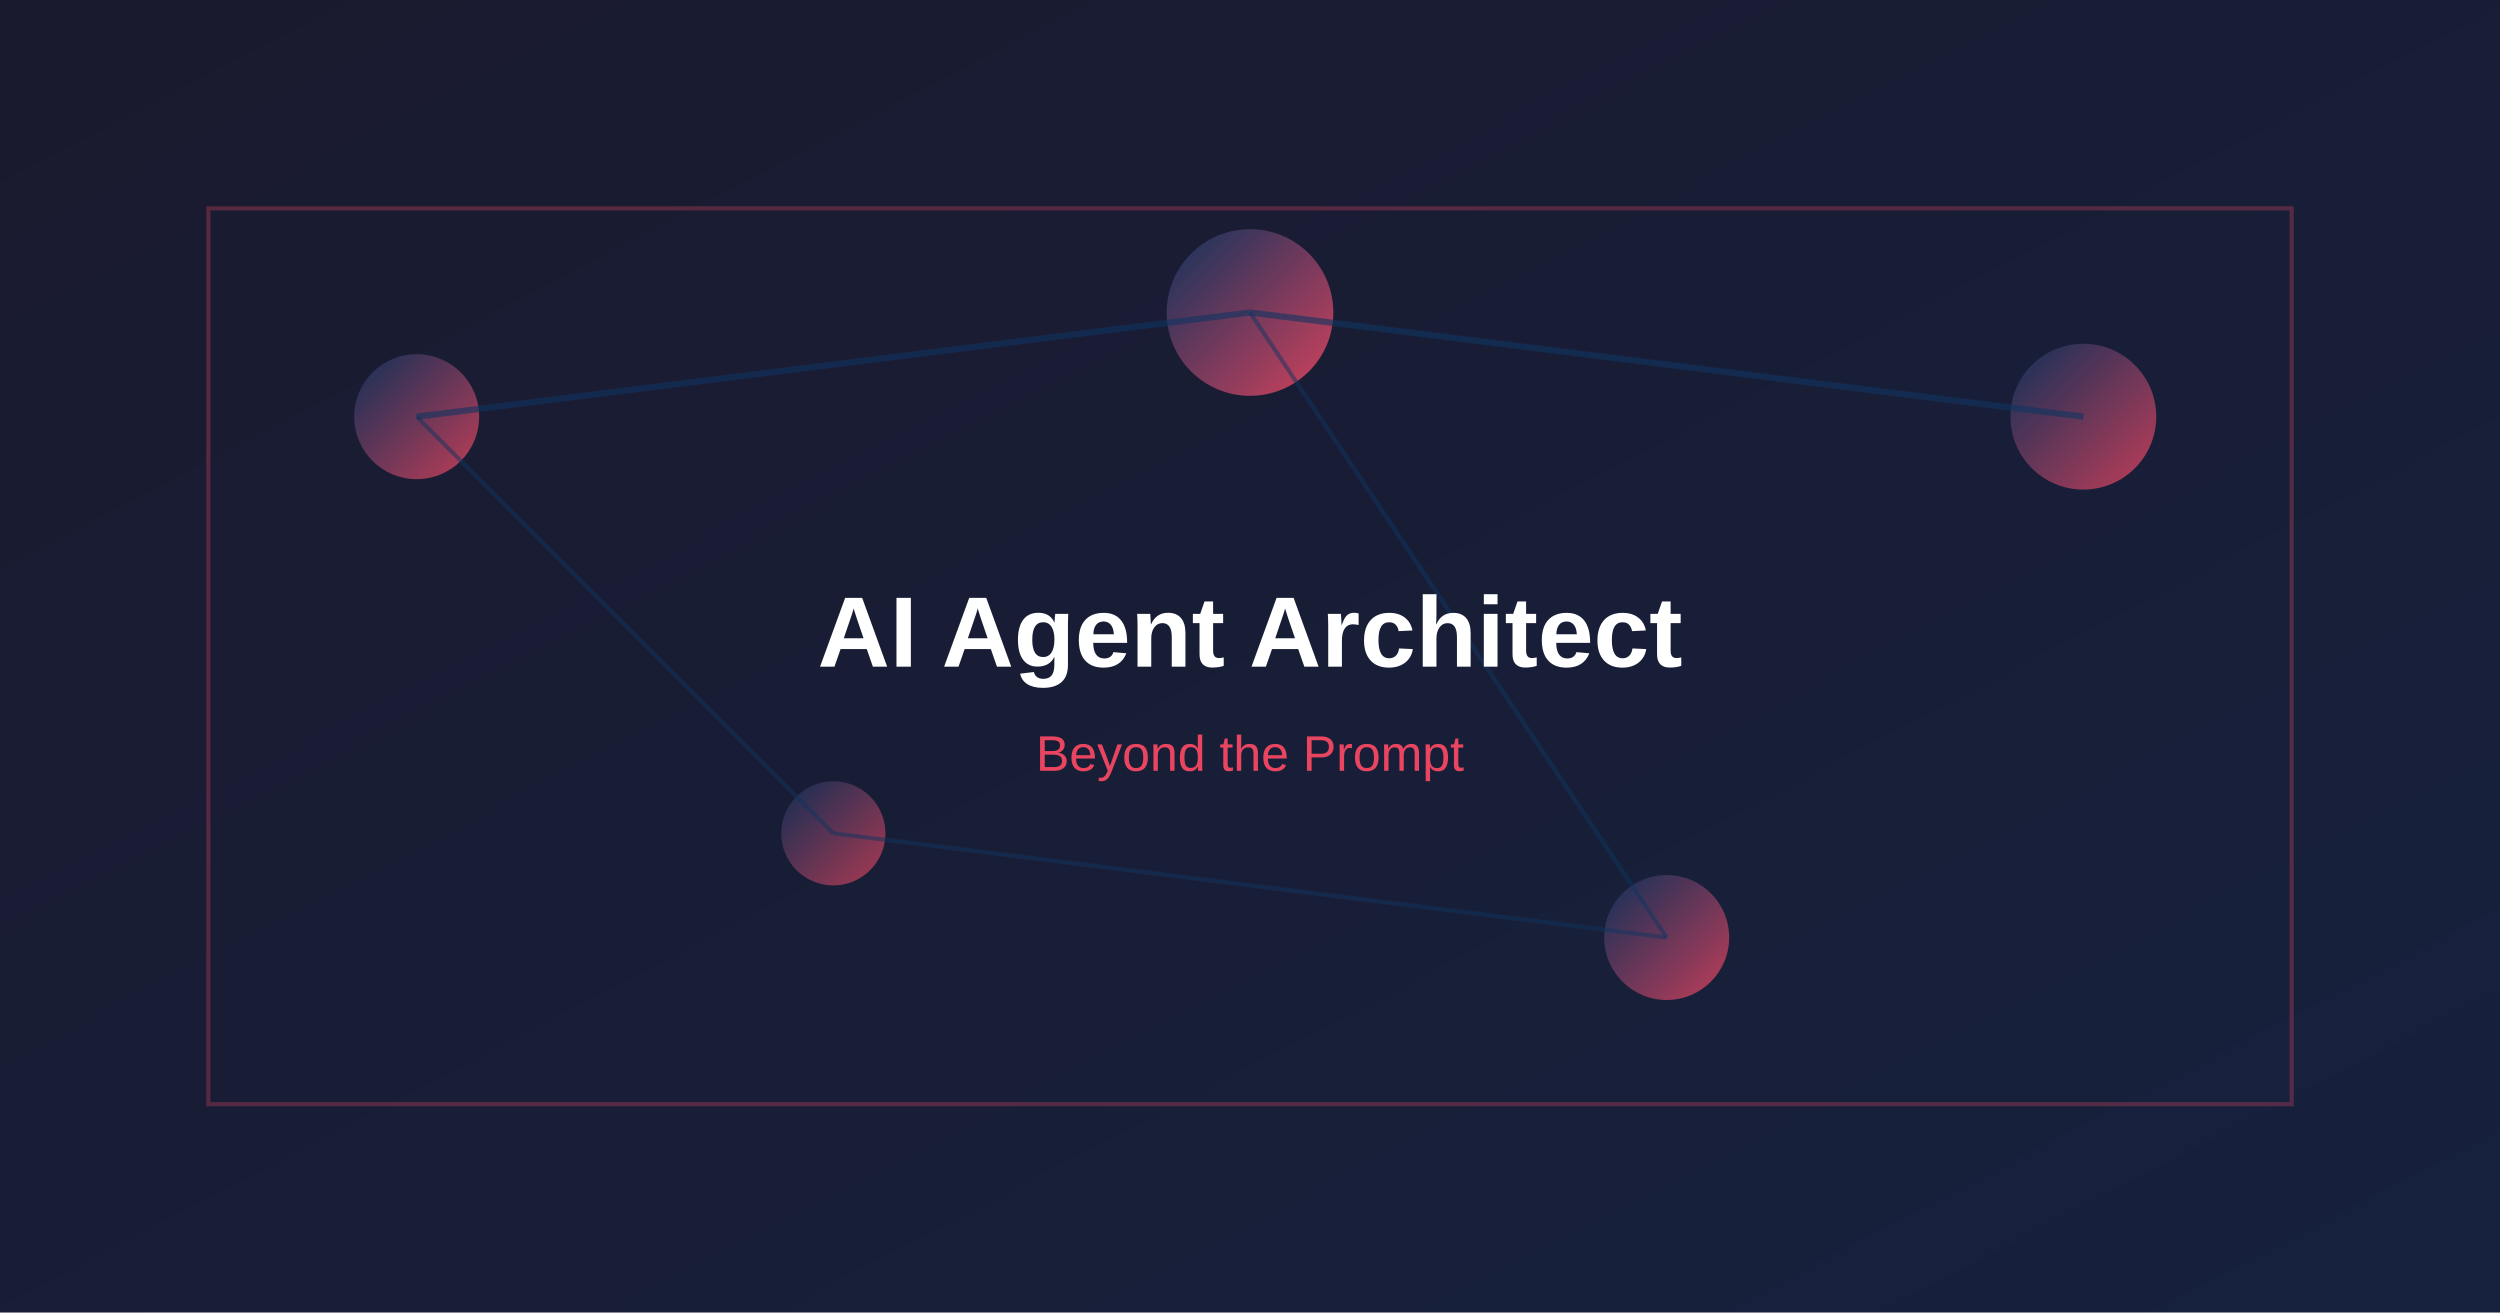
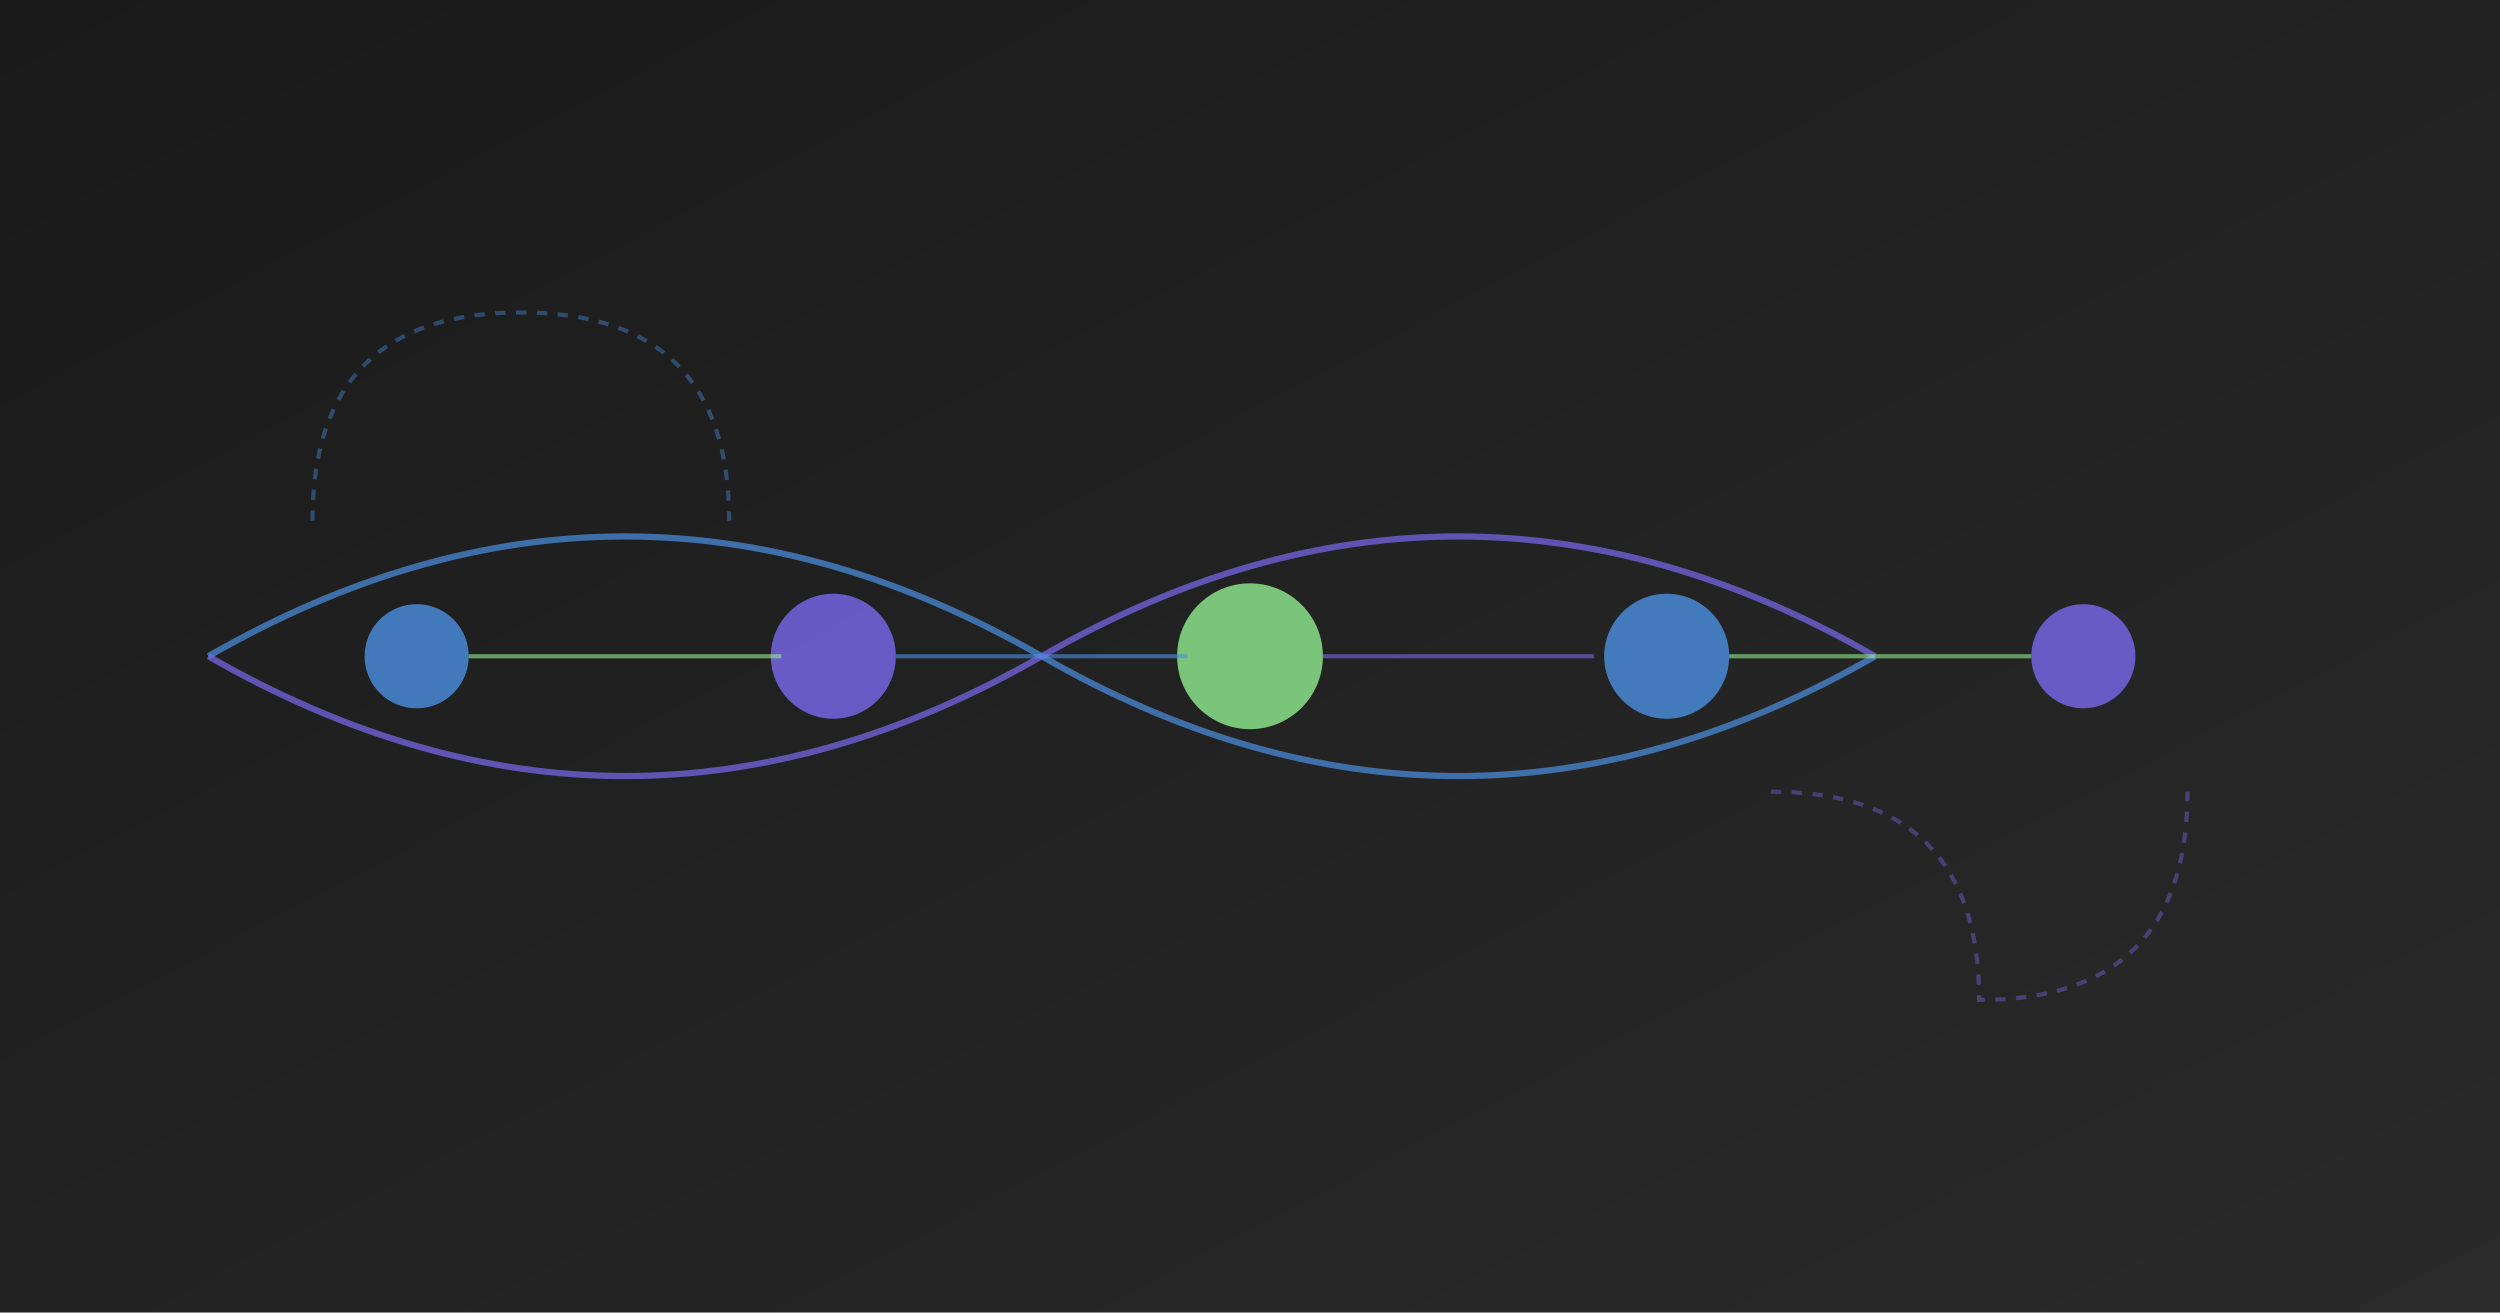
<svg xmlns="http://www.w3.org/2000/svg" width="1200" height="630">
  <defs>
    <linearGradient id="bg" x1="0%" y1="0%" x2="100%" y2="100%">
-       <stop offset="0%" style="stop-color:#1a1a2e;stop-opacity:1" />
-       <stop offset="100%" style="stop-color:#16213e;stop-opacity:1" />
-     </linearGradient>
-     <linearGradient id="node" x1="0%" y1="0%" x2="100%" y2="100%">
-       <stop offset="0%" style="stop-color:#0f3460;stop-opacity:1" />
-       <stop offset="100%" style="stop-color:#e94560;stop-opacity:1" />
+       <stop offset="0%" style="stop-color:#1a1a1a;stop-opacity:1" />
+       <stop offset="100%" style="stop-color:#2a2a2a;stop-opacity:1" />
    </linearGradient>
  </defs>
  <rect width="1200" height="630" fill="url(#bg)" />
-   <circle cx="200" cy="200" r="30" fill="url(#node)" opacity="0.8" />
-   <circle cx="600" cy="150" r="40" fill="url(#node)" opacity="0.9" />
-   <circle cx="1000" cy="200" r="35" fill="url(#node)" opacity="0.8" />
-   <circle cx="400" cy="400" r="25" fill="url(#node)" opacity="0.7" />
-   <circle cx="800" cy="450" r="30" fill="url(#node)" opacity="0.8" />
-   <line x1="200" y1="200" x2="600" y2="150" stroke="#0f3460" stroke-width="3" opacity="0.6" />
-   <line x1="600" y1="150" x2="1000" y2="200" stroke="#0f3460" stroke-width="3" opacity="0.6" />
-   <line x1="200" y1="200" x2="400" y2="400" stroke="#0f3460" stroke-width="2" opacity="0.5" />
-   <line x1="600" y1="150" x2="800" y2="450" stroke="#0f3460" stroke-width="2" opacity="0.5" />
-   <line x1="400" y1="400" x2="800" y2="450" stroke="#0f3460" stroke-width="2" opacity="0.5" />
-   <text x="600" y="320" font-family="Arial, sans-serif" font-size="48" font-weight="bold" text-anchor="middle" fill="#ffffff">AI Agent Architect</text>
-   <text x="600" y="370" font-family="Arial, sans-serif" font-size="24" text-anchor="middle" fill="#e94560">Beyond the Prompt</text>
-   <rect x="100" y="100" width="1000" height="430" fill="none" stroke="#e94560" stroke-width="2" opacity="0.3" />
+   <path d="M 100 315 Q 300 200 500 315 T 900 315" stroke="#4a90e2" stroke-width="3" fill="none" opacity="0.7" />
+   <path d="M 100 315 Q 300 430 500 315 T 900 315" stroke="#7b68ee" stroke-width="3" fill="none" opacity="0.7" />
+   <circle cx="200" cy="315" r="25" fill="#4a90e2" opacity="0.8" />
+   <circle cx="400" cy="315" r="30" fill="#7b68ee" opacity="0.8" />
+   <circle cx="600" cy="315" r="35" fill="#90ee90" opacity="0.8" />
+   <circle cx="800" cy="315" r="30" fill="#4a90e2" opacity="0.8" />
+   <circle cx="1000" cy="315" r="25" fill="#7b68ee" opacity="0.8" />
+   <line x1="225" y1="315" x2="375" y2="315" stroke="#90ee90" stroke-width="2" opacity="0.6" />
+   <line x1="430" y1="315" x2="570" y2="315" stroke="#4a90e2" stroke-width="2" opacity="0.6" />
+   <line x1="635" y1="315" x2="765" y2="315" stroke="#7b68ee" stroke-width="2" opacity="0.6" />
+   <line x1="830" y1="315" x2="975" y2="315" stroke="#90ee90" stroke-width="2" opacity="0.6" />
+   <path d="M 150 250 Q 150 150 250 150 Q 350 150 350 250" stroke="#4a90e2" stroke-width="2" fill="none" opacity="0.4" stroke-dasharray="5,5" />
+   <path d="M 850 380 Q 950 380 950 480 Q 1050 480 1050 380" stroke="#7b68ee" stroke-width="2" fill="none" opacity="0.4" stroke-dasharray="5,5" />
</svg>
